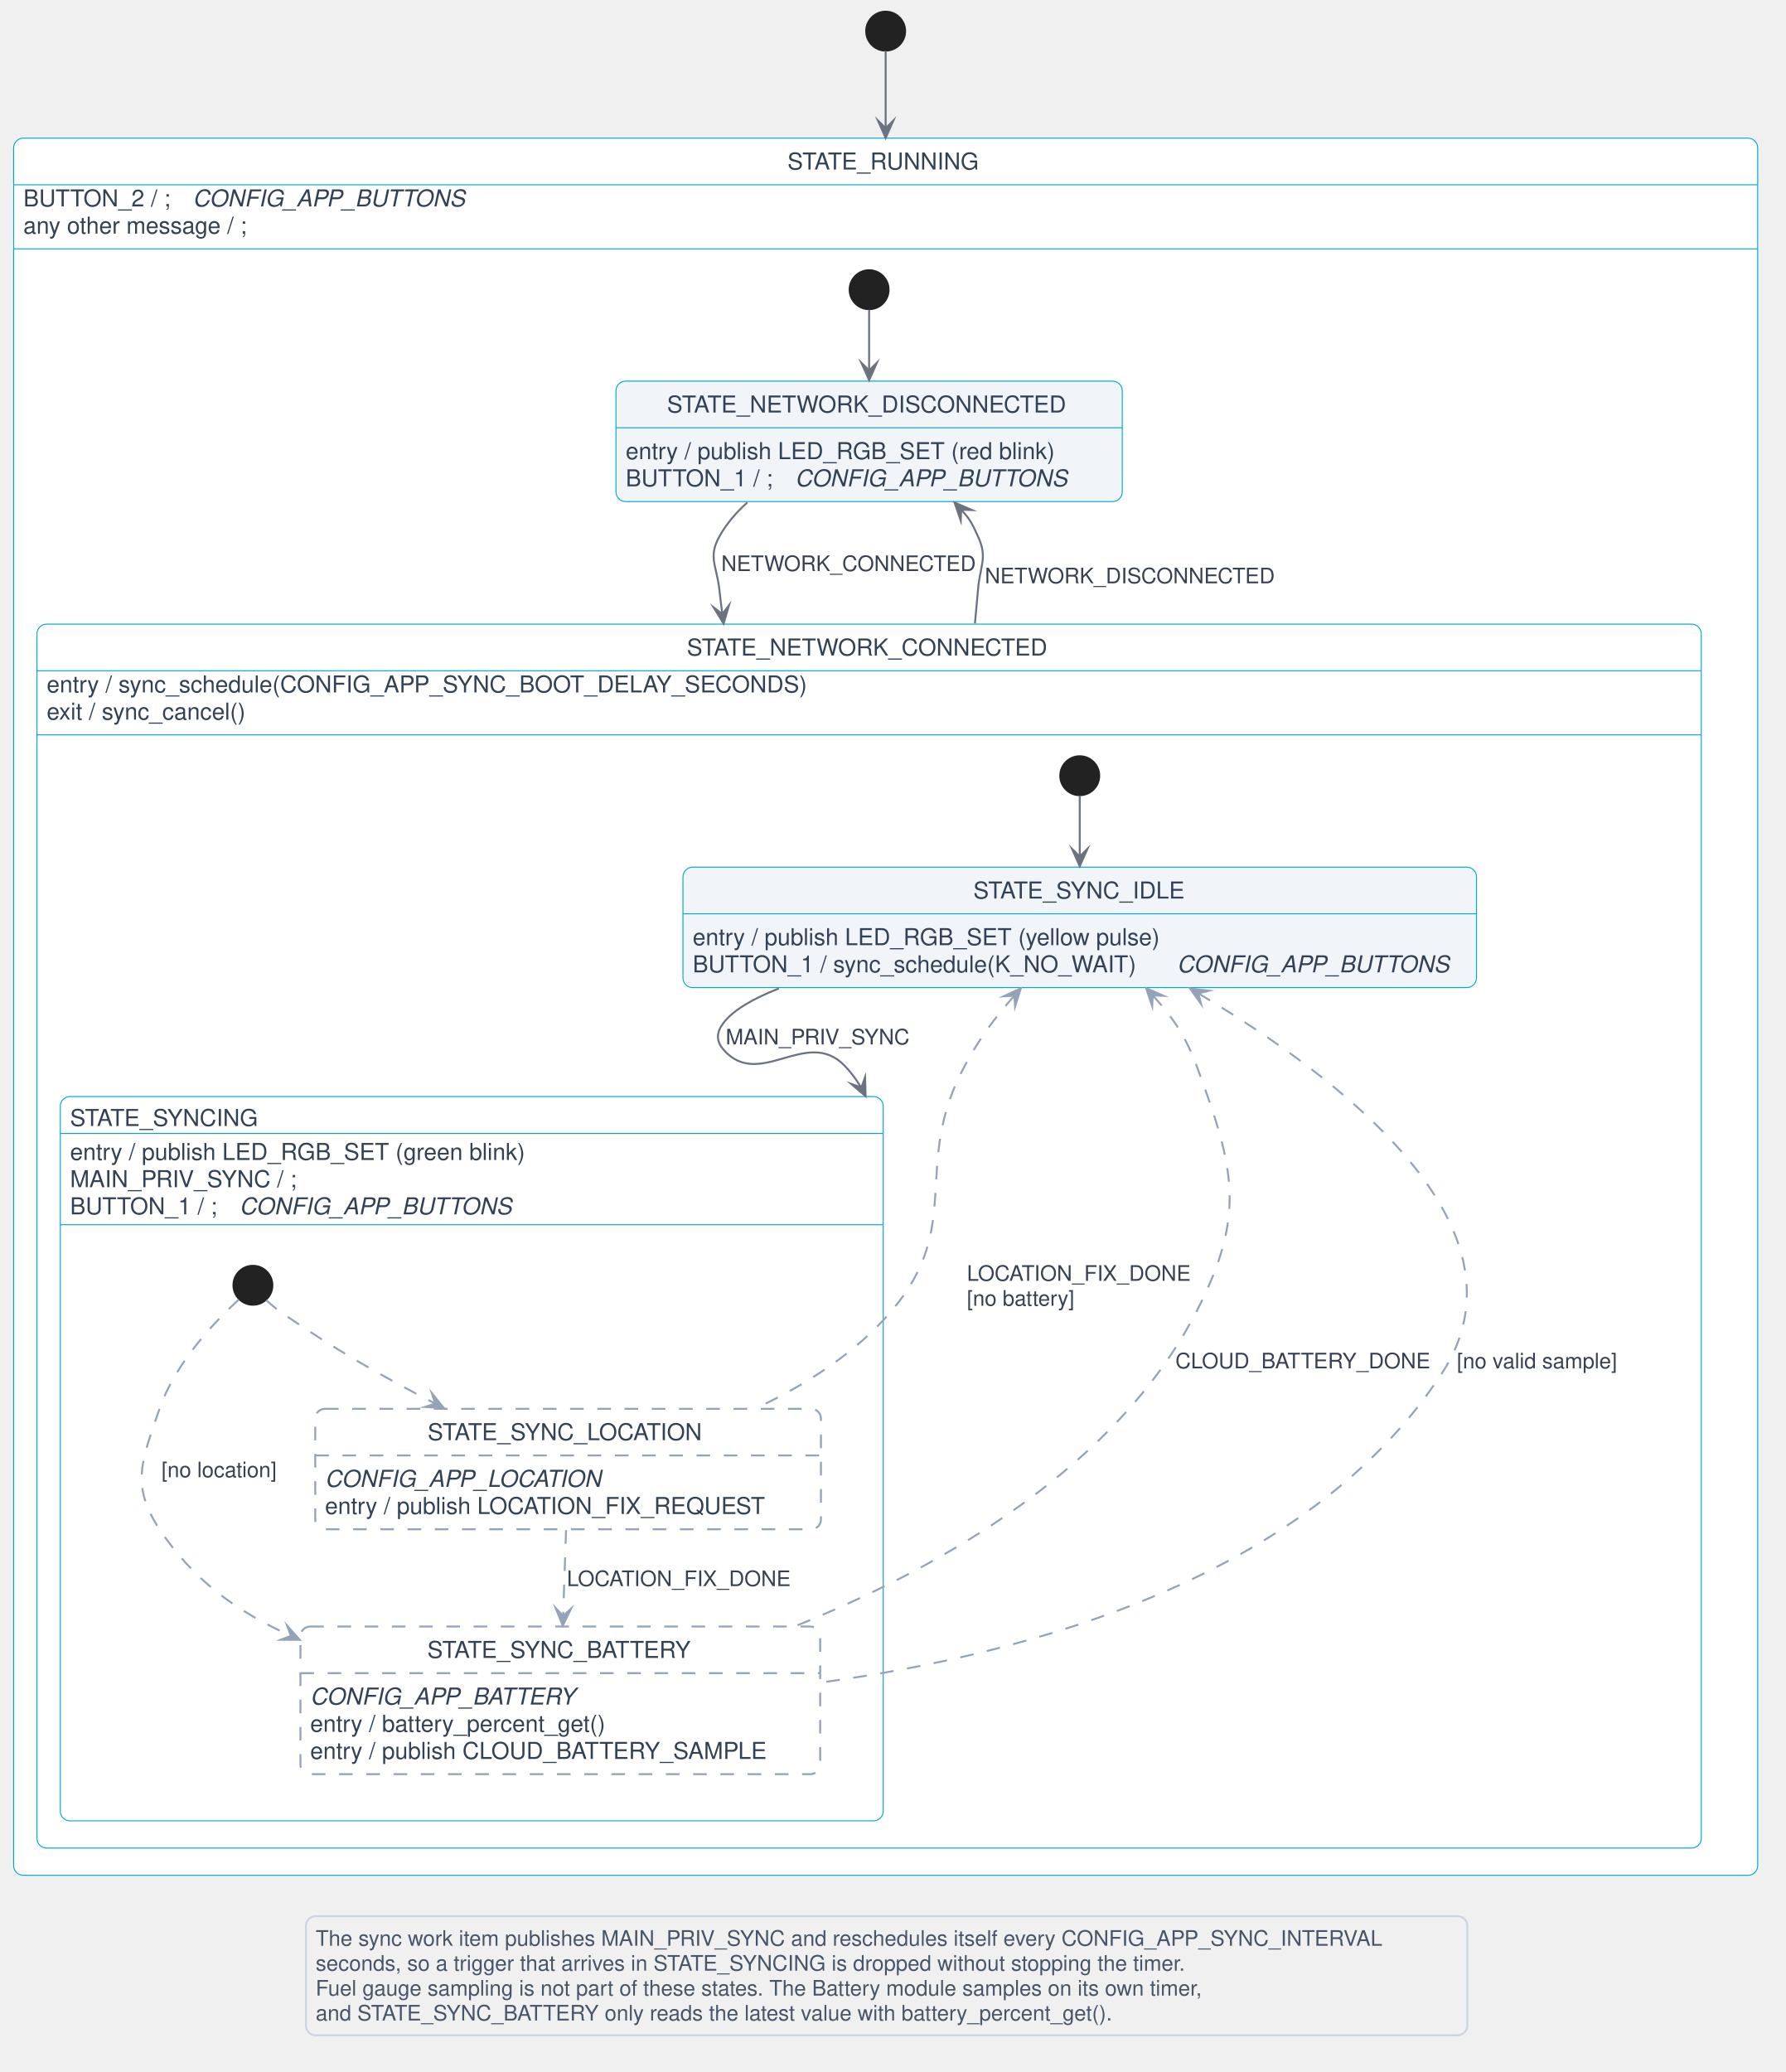
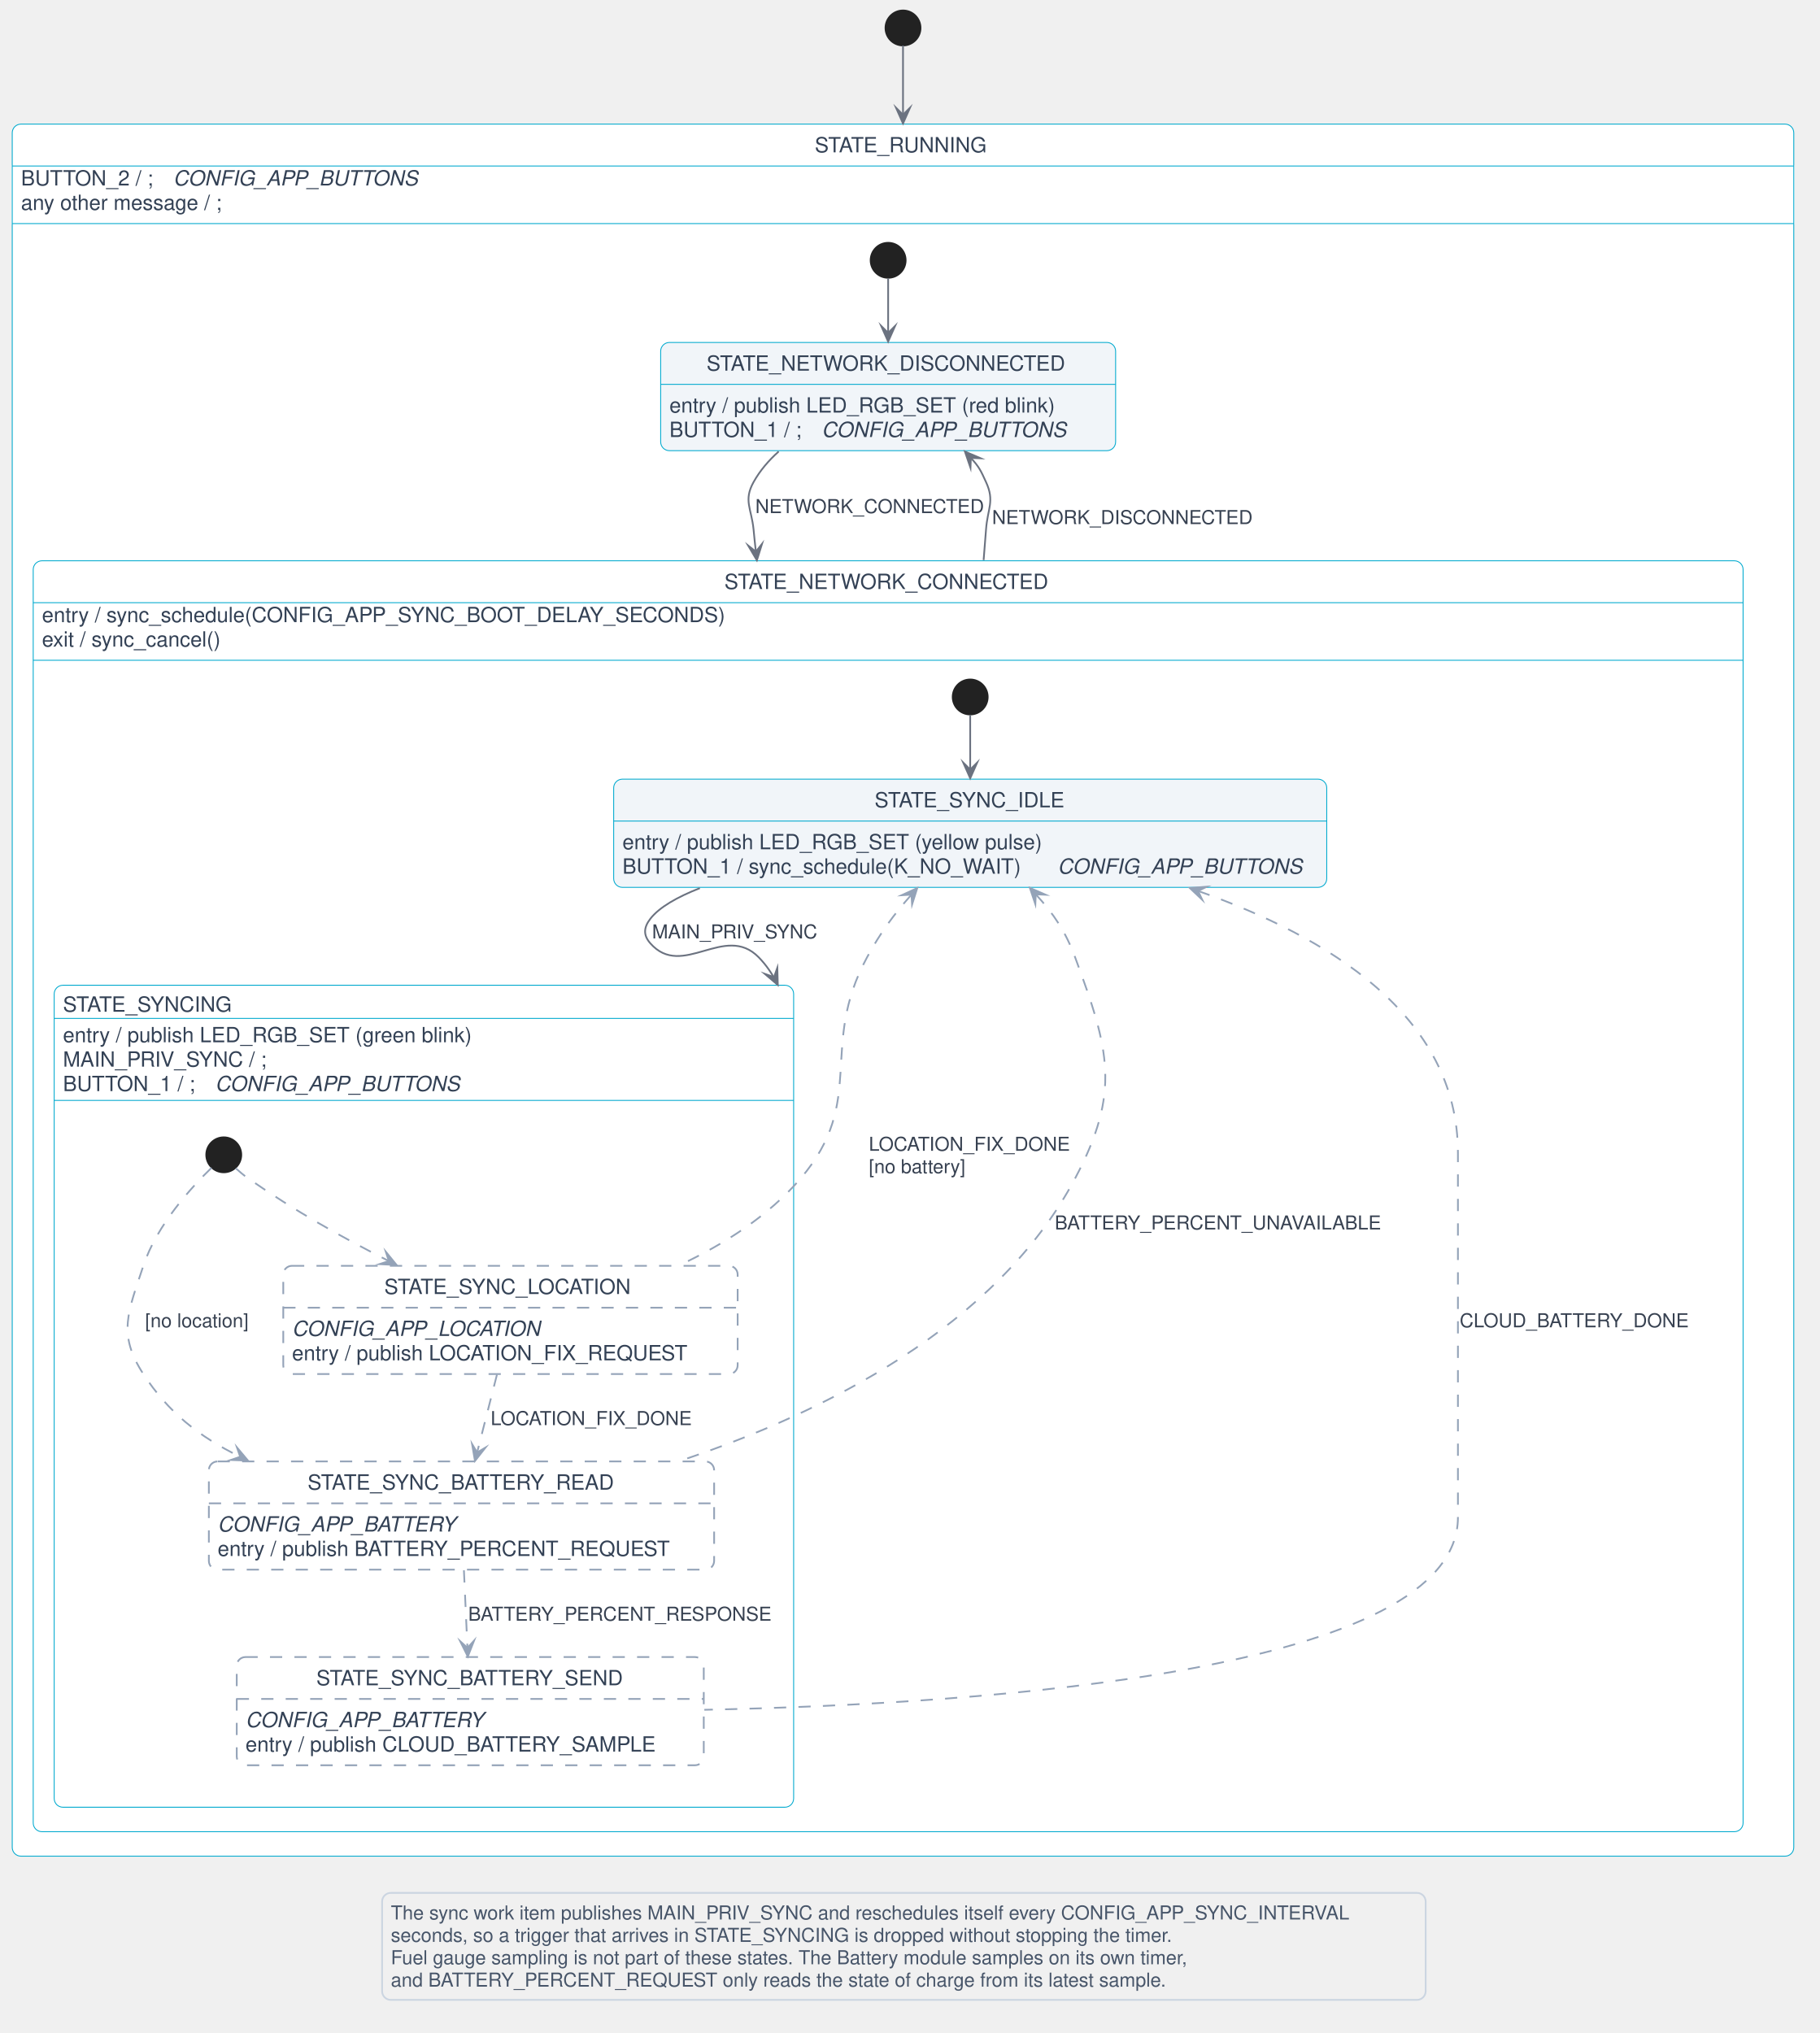
- <svg xmlns="http://www.w3.org/2000/svg" version="1.1" data-diagram-type="STATE" style="width:918px;height:1065px;background:#FFFFFF;" width="918px" height="1065px" viewBox="0 0 918 1065" zoomAndPan="magnify" preserveAspectRatio="none" contentStyleType="text/css">
+ <svg xmlns="http://www.w3.org/2000/svg" version="1.1" data-diagram-type="STATE" style="width:1041px;height:1163px;background:#FFFFFF;" width="1041px" height="1163px" viewBox="0 0 1041 1163" zoomAndPan="magnify" preserveAspectRatio="none" contentStyleType="text/css">
  <defs />
  <g font-family="sans-serif" lengthAdjust="spacing">
    <g class="entity" data-qualified-name="STATE_RUNNING" id="ent0001" data-source-line="104">
-       <path d="M12,71 L898.476,71 A5,5 0 0 1 903.476,76 L903.476,94.969 L7,94.969 L7,76 A5,5 0 0 1 12,71" fill="#FFF" />
-       <rect x="7" y="94.969" width="896.476" height="32.938" fill="#FFF" style="stroke:#FFF;stroke-width:1;" />
-       <path d="M7,127.906 L903.476,127.906 L903.476,958.903 A5,5 0 0 1 898.476,963.903 L12,963.903 A5,5 0 0 1 7,958.903 L7,127.906" fill="#FFF" />
-       <rect x="7" y="71" width="896.476" height="892.903" fill="none" style="stroke:#00A9CE;stroke-width:0.5;" rx="5" ry="5" />
-       <line x1="7" y1="94.969" x2="903.476" y2="94.969" style="stroke:#00A9CE;stroke-width:0.5;" />
-       <line x1="7" y1="127.906" x2="903.476" y2="127.906" style="stroke:#00A9CE;stroke-width:0.5;" />
-       <text x="404.76" y="87.139" fill="#334155" font-size="12" textLength="100.957" font-family="Helvetica">STATE_RUNNING</text>
+       <path d="M12,71 L1021.118,71 A5,5 0 0 1 1026.118,76 L1026.118,94.969 L7,94.969 L7,76 A5,5 0 0 1 12,71" fill="#FFF" />
+       <rect x="7" y="94.969" width="1019.118" height="32.938" fill="#FFF" style="stroke:#FFF;stroke-width:1;" />
+       <path d="M7,127.906 L1026.118,127.906 L1026.118,1056.843 A5,5 0 0 1 1021.118,1061.843 L12,1061.843 A5,5 0 0 1 7,1056.843 L7,127.906" fill="#FFF" />
+       <rect x="7" y="71" width="1019.118" height="990.843" fill="none" style="stroke:#00A9CE;stroke-width:0.5;" rx="5" ry="5" />
+       <line x1="7" y1="94.969" x2="1026.118" y2="94.969" style="stroke:#00A9CE;stroke-width:0.5;" />
+       <line x1="7" y1="127.906" x2="1026.118" y2="127.906" style="stroke:#00A9CE;stroke-width:0.5;" />
+       <text x="466.081" y="87.139" fill="#334155" font-size="12" textLength="100.957" font-family="Helvetica">STATE_RUNNING</text>
      <text x="12" y="106.107" fill="#334155" font-size="12" textLength="79.447" font-family="Helvetica">BUTTON_2 / ;</text>
      <text x="99.076" y="106.107" fill="#334155" font-size="12" textLength="138.938" font-style="italic" font-family="Helvetica">CONFIG_APP_BUTTONS</text>
      <text x="12" y="120.076" fill="#334155" font-size="12" textLength="131.303" font-family="Helvetica">any other message / ;</text>
      <g class="entity" data-qualified-name="STATE_RUNNING.STATE_NETWORK_DISCONNECTED" id="ent0002" data-source-line="105">
-         <rect x="316.61" y="195.906" width="260.252" height="61.906" fill="#F1F5F9" style="stroke:#00A9CE;stroke-width:0.5;" rx="5" ry="5" />
-         <line x1="316.61" y1="219.875" x2="576.862" y2="219.875" style="stroke:#00A9CE;stroke-width:0.5;" />
-         <text x="342.855" y="212.045" fill="#334155" font-size="12" textLength="207.762" font-family="Helvetica">STATE_NETWORK_DISCONNECTED</text>
-         <text x="321.61" y="236.014" fill="#334155" font-size="12" textLength="240.252" font-family="Helvetica">entry / publish LED_RGB_SET (red blink)</text>
-         <text x="321.61" y="249.982" fill="#334155" font-size="12" textLength="79.447" font-family="Helvetica">BUTTON_1 / ;</text>
-         <text x="408.686" y="249.982" fill="#334155" font-size="12" textLength="138.938" font-style="italic" font-family="Helvetica">CONFIG_APP_BUTTONS</text>
+         <rect x="377.93" y="195.906" width="260.252" height="61.906" fill="#F1F5F9" style="stroke:#00A9CE;stroke-width:0.5;" rx="5" ry="5" />
+         <line x1="377.93" y1="219.875" x2="638.182" y2="219.875" style="stroke:#00A9CE;stroke-width:0.5;" />
+         <text x="404.175" y="212.045" fill="#334155" font-size="12" textLength="207.762" font-family="Helvetica">STATE_NETWORK_DISCONNECTED</text>
+         <text x="382.93" y="236.014" fill="#334155" font-size="12" textLength="240.252" font-family="Helvetica">entry / publish LED_RGB_SET (red blink)</text>
+         <text x="382.93" y="249.982" fill="#334155" font-size="12" textLength="79.447" font-family="Helvetica">BUTTON_1 / ;</text>
+         <text x="470.006" y="249.982" fill="#334155" font-size="12" textLength="138.938" font-style="italic" font-family="Helvetica">CONFIG_APP_BUTTONS</text>
      </g>
      <g class="entity" data-qualified-name="STATE_RUNNING.STATE_NETWORK_CONNECTED" id="ent0003" data-source-line="109">
-         <path d="M24,320.806 L869.476,320.806 A5,5 0 0 1 874.476,325.806 L874.476,344.775 L19,344.775 L19,325.806 A5,5 0 0 1 24,320.806" fill="#FFF" />
-         <rect x="19" y="344.775" width="855.476" height="32.938" fill="#FFF" style="stroke:#FFF;stroke-width:1;" />
-         <path d="M19,377.713 L874.476,377.713 L874.476,944.903 A5,5 0 0 1 869.476,949.903 L24,949.903 A5,5 0 0 1 19,944.903 L19,377.713" fill="#FFF" />
-         <rect x="19" y="320.806" width="855.476" height="629.096" fill="none" style="stroke:#00A9CE;stroke-width:0.5;" rx="5" ry="5" />
-         <line x1="19" y1="344.775" x2="874.476" y2="344.775" style="stroke:#00A9CE;stroke-width:0.5;" />
-         <line x1="19" y1="377.713" x2="874.476" y2="377.713" style="stroke:#00A9CE;stroke-width:0.5;" />
-         <text x="353.055" y="336.945" fill="#334155" font-size="12" textLength="187.365" font-family="Helvetica">STATE_NETWORK_CONNECTED</text>
+         <path d="M24,320.806 L992.118,320.806 A5,5 0 0 1 997.118,325.806 L997.118,344.775 L19,344.775 L19,325.806 A5,5 0 0 1 24,320.806" fill="#FFF" />
+         <rect x="19" y="344.775" width="978.118" height="32.938" fill="#FFF" style="stroke:#FFF;stroke-width:1;" />
+         <path d="M19,377.713 L997.118,377.713 L997.118,1042.843 A5,5 0 0 1 992.118,1047.843 L24,1047.843 A5,5 0 0 1 19,1042.843 L19,377.713" fill="#FFF" />
+         <rect x="19" y="320.806" width="978.118" height="727.036" fill="none" style="stroke:#00A9CE;stroke-width:0.5;" rx="5" ry="5" />
+         <line x1="19" y1="344.775" x2="997.118" y2="344.775" style="stroke:#00A9CE;stroke-width:0.5;" />
+         <line x1="19" y1="377.713" x2="997.118" y2="377.713" style="stroke:#00A9CE;stroke-width:0.5;" />
+         <text x="414.376" y="336.945" fill="#334155" font-size="12" textLength="187.365" font-family="Helvetica">STATE_NETWORK_CONNECTED</text>
        <text x="24" y="355.914" fill="#334155" font-size="12" textLength="403.98" font-family="Helvetica">entry / sync_schedule(CONFIG_APP_SYNC_BOOT_DELAY_SECONDS)</text>
        <text x="24" y="369.882" fill="#334155" font-size="12" textLength="115.986" font-family="Helvetica">exit / sync_cancel()</text>
        <g class="cluster" data-qualified-name="STATE_RUNNING.STATE_NETWORK_CONNECTED.STATE_SYNCING" id="ent0005" data-source-line="114">
          <path d="M36,563.623 L449,563.623 A5,5 0 0 1 454,568.623 L454,582.591 L31,582.591 L31,568.623 A5,5 0 0 1 36,563.623" fill="#FFF" />
          <rect x="31" y="582.591" width="423" height="46.906" fill="#FFF" style="stroke:#FFF;stroke-width:1;" />
-           <path d="M31,629.498 L454,629.498 L454,930.903 A5,5 0 0 1 449,935.903 L36,935.903 A5,5 0 0 1 31,930.903 L31,629.498" fill="#FFF" />
-           <rect x="31" y="563.623" width="423" height="372.28" fill="none" style="stroke:#00A9CE;stroke-width:0.5;" rx="5" ry="5" />
+           <path d="M31,629.498 L454,629.498 L454,1028.843 A5,5 0 0 1 449,1033.843 L36,1033.843 A5,5 0 0 1 31,1028.843 L31,629.498" fill="#FFF" />
+           <rect x="31" y="563.623" width="423" height="470.22" fill="none" style="stroke:#00A9CE;stroke-width:0.5;" rx="5" ry="5" />
          <line x1="31" y1="582.591" x2="454" y2="582.591" style="stroke:#00A9CE;stroke-width:0.5;" />
          <line x1="31" y1="629.498" x2="454" y2="629.498" style="stroke:#00A9CE;stroke-width:0.5;" />
          <text x="36" y="578.761" fill="#334155" font-size="12" textLength="98.186" font-family="Helvetica">STATE_SYNCING</text>
          <text x="36" y="596.23" fill="#334155" font-size="12" textLength="255.24" font-family="Helvetica">entry / publish LED_RGB_SET (green blink)</text>
          <text x="36" y="610.199" fill="#334155" font-size="12" textLength="118.418" font-family="Helvetica">MAIN_PRIV_SYNC / ;</text>
          <text x="36" y="624.167" fill="#334155" font-size="12" textLength="79.447" font-family="Helvetica">BUTTON_1 / ;</text>
          <text x="123.076" y="624.167" fill="#334155" font-size="12" textLength="138.938" font-style="italic" font-family="Helvetica">CONFIG_APP_BUTTONS</text>
        </g>
        <g class="entity" data-qualified-name="STATE_RUNNING.STATE_NETWORK_CONNECTED.STATE_SYNCING.STATE_SYNC_LOCATION" id="ent0006" data-source-line="115">
          <rect x="162.04" y="724.123" width="259.93" height="61.906" fill="#FFF" style="stroke:#94A3B8;stroke-width:1;stroke-dasharray:7,7;" rx="5" ry="5" />
          <line x1="162.04" y1="748.091" x2="421.97" y2="748.091" style="stroke:#94A3B8;stroke-width:1;stroke-dasharray:7,7;" />
          <text x="219.814" y="740.261" fill="#334155" font-size="12" textLength="144.381" font-family="Helvetica">STATE_SYNC_LOCATION</text>
          <text x="167.04" y="764.23" fill="#334155" font-size="12" textLength="143.232" font-style="italic" font-family="Helvetica">CONFIG_APP_LOCATION</text>
          <text x="167.04" y="778.199" fill="#334155" font-size="12" textLength="239.93" font-family="Helvetica">entry / publish LOCATION_FIX_REQUEST</text>
        </g>
-         <g class="entity" data-qualified-name="STATE_RUNNING.STATE_NETWORK_CONNECTED.STATE_SYNCING.STATE_SYNC_BATTERY" id="ent0007" data-source-line="119">
-           <rect x="154.43" y="836.033" width="267.148" height="75.875" fill="#FFF" style="stroke:#94A3B8;stroke-width:1;stroke-dasharray:7,7;" rx="5" ry="5" />
-           <line x1="154.43" y1="860.001" x2="421.578" y2="860.001" style="stroke:#94A3B8;stroke-width:1;stroke-dasharray:7,7;" />
-           <text x="219.643" y="852.171" fill="#334155" font-size="12" textLength="136.723" font-family="Helvetica">STATE_SYNC_BATTERY</text>
-           <text x="159.43" y="876.14" fill="#334155" font-size="12" textLength="135.574" font-style="italic" font-family="Helvetica">CONFIG_APP_BATTERY</text>
-           <text x="159.43" y="890.109" fill="#334155" font-size="12" textLength="174.492" font-family="Helvetica">entry / battery_percent_get()</text>
-           <text x="159.43" y="904.077" fill="#334155" font-size="12" textLength="247.148" font-family="Helvetica">entry / publish CLOUD_BATTERY_SAMPLE</text>
+         <g class="entity" data-qualified-name="STATE_RUNNING.STATE_NETWORK_CONNECTED.STATE_SYNCING.STATE_SYNC_BATTERY_READ" id="ent0007" data-source-line="119">
+           <rect x="119.48" y="836.033" width="289.033" height="61.906" fill="#FFF" style="stroke:#94A3B8;stroke-width:1;stroke-dasharray:7,7;" rx="5" ry="5" />
+           <line x1="119.48" y1="860.001" x2="408.513" y2="860.001" style="stroke:#94A3B8;stroke-width:1;stroke-dasharray:7,7;" />
+           <text x="175.951" y="852.171" fill="#334155" font-size="12" textLength="176.092" font-family="Helvetica">STATE_SYNC_BATTERY_READ</text>
+           <text x="124.48" y="876.14" fill="#334155" font-size="12" textLength="135.574" font-style="italic" font-family="Helvetica">CONFIG_APP_BATTERY</text>
+           <text x="124.48" y="890.109" fill="#334155" font-size="12" textLength="269.033" font-family="Helvetica">entry / publish BATTERY_PERCENT_REQUEST</text>
        </g>
-         <g class="start_entity" data-qualified-name="STATE_RUNNING.STATE_NETWORK_CONNECTED.STATE_SYNCING..start.STATE_SYNCING" id="ent0008" data-source-line="124">
-           <ellipse cx="130" cy="660.623" rx="10" ry="10" fill="#222" style="stroke:#222;stroke-width:1;" />
+         <g class="entity" data-qualified-name="STATE_RUNNING.STATE_NETWORK_CONNECTED.STATE_SYNCING.STATE_SYNC_BATTERY_SEND" id="ent0008" data-source-line="123">
+           <rect x="135.43" y="947.933" width="267.148" height="61.906" fill="#FFF" style="stroke:#94A3B8;stroke-width:1;stroke-dasharray:7,7;" rx="5" ry="5" />
+           <line x1="135.43" y1="971.901" x2="402.578" y2="971.901" style="stroke:#94A3B8;stroke-width:1;stroke-dasharray:7,7;" />
+           <text x="180.935" y="964.071" fill="#334155" font-size="12" textLength="176.139" font-family="Helvetica">STATE_SYNC_BATTERY_SEND</text>
+           <text x="140.43" y="988.04" fill="#334155" font-size="12" textLength="135.574" font-style="italic" font-family="Helvetica">CONFIG_APP_BATTERY</text>
+           <text x="140.43" y="1002.009" fill="#334155" font-size="12" textLength="247.148" font-family="Helvetica">entry / publish CLOUD_BATTERY_SAMPLE</text>
+         </g>
+         <g class="start_entity" data-qualified-name="STATE_RUNNING.STATE_NETWORK_CONNECTED.STATE_SYNCING..start.STATE_SYNCING" id="ent0009" data-source-line="127">
+           <ellipse cx="128" cy="660.623" rx="10" ry="10" fill="#222" style="stroke:#222;stroke-width:1;" />
        </g>
        <g class="entity" data-qualified-name="STATE_RUNNING.STATE_NETWORK_CONNECTED.STATE_SYNC_IDLE" id="ent0004" data-source-line="110">
-           <rect x="351.05" y="445.713" width="407.902" height="61.906" fill="#F1F5F9" style="stroke:#00A9CE;stroke-width:0.5;" rx="5" ry="5" />
-           <line x1="351.05" y1="469.681" x2="758.952" y2="469.681" style="stroke:#00A9CE;stroke-width:0.5;" />
-           <text x="500.292" y="461.851" fill="#334155" font-size="12" textLength="109.418" font-family="Helvetica">STATE_SYNC_IDLE</text>
-           <text x="356.05" y="485.82" fill="#334155" font-size="12" textLength="261.979" font-family="Helvetica">entry / publish LED_RGB_SET (yellow pulse)</text>
-           <text x="356.05" y="499.789" fill="#334155" font-size="12" textLength="241.336" font-family="Helvetica">BUTTON_1 / sync_schedule(K_NO_WAIT)</text>
-           <text x="605.015" y="499.789" fill="#334155" font-size="12" textLength="138.938" font-style="italic" font-family="Helvetica">CONFIG_APP_BUTTONS</text>
+           <rect x="351.05" y="445.722" width="407.902" height="61.906" fill="#F1F5F9" style="stroke:#00A9CE;stroke-width:0.5;" rx="5" ry="5" />
+           <line x1="351.05" y1="469.691" x2="758.952" y2="469.691" style="stroke:#00A9CE;stroke-width:0.5;" />
+           <text x="500.292" y="461.861" fill="#334155" font-size="12" textLength="109.418" font-family="Helvetica">STATE_SYNC_IDLE</text>
+           <text x="356.05" y="485.83" fill="#334155" font-size="12" textLength="261.979" font-family="Helvetica">entry / publish LED_RGB_SET (yellow pulse)</text>
+           <text x="356.05" y="499.799" fill="#334155" font-size="12" textLength="241.336" font-family="Helvetica">BUTTON_1 / sync_schedule(K_NO_WAIT)</text>
+           <text x="605.015" y="499.799" fill="#334155" font-size="12" textLength="138.938" font-style="italic" font-family="Helvetica">CONFIG_APP_BUTTONS</text>
        </g>
-         <g class="start_entity" data-qualified-name="STATE_RUNNING.STATE_NETWORK_CONNECTED..start.STATE_NETWORK_CONNECTED" id="ent0012" data-source-line="133">
+         <g class="start_entity" data-qualified-name="STATE_RUNNING.STATE_NETWORK_CONNECTED..start.STATE_NETWORK_CONNECTED" id="ent0014" data-source-line="137">
          <ellipse cx="555" cy="398.713" rx="10" ry="10" fill="#222" style="stroke:#222;stroke-width:1;" />
        </g>
-         <g class="link" data-entity-1="ent0008" data-entity-2="ent0006" id="lnk9" data-source-line="124" data-link-type="dependency">
-           <path d="M136.85,668.323 C139.05,670.303 141.55,672.403 144,674.123 C170.29,692.583 196.874,707.646 223.704,721.446" style="stroke:#94A3B8;stroke-width:1;stroke-dasharray:7,7;" fill="none" id="*start*STATE_SYNCING-to-STATE_SYNC_LOCATION" />
-           <polygon points="228.15,723.733,221.976,716.059,223.704,721.446,218.317,723.173,228.15,723.733" fill="#94A3B8" style="stroke:#94A3B8;stroke-width:1;stroke-linejoin:miter;stroke-miterlimit:10;" />
+         <g class="link" data-entity-1="ent0009" data-entity-2="ent0006" id="lnk10" data-source-line="127" data-link-type="dependency">
+           <path d="M134.85,668.333 C137.04,670.313 139.54,672.412 142,674.123 C168.5,692.613 195.31,707.651 222.43,721.401" style="stroke:#94A3B8;stroke-width:1;stroke-dasharray:7,7;" fill="none" id="*start*STATE_SYNCING-to-STATE_SYNC_LOCATION" />
+           <polygon points="226.89,723.662,220.672,716.025,222.43,721.401,217.054,723.16,226.89,723.662" fill="#94A3B8" style="stroke:#94A3B8;stroke-width:1;stroke-linejoin:miter;stroke-miterlimit:10;" />
        </g>
-         <g class="link" data-entity-1="ent0008" data-entity-2="ent0007" id="lnk10" data-source-line="125" data-link-type="dependency">
-           <path d="M122.67,668.013 C111.35,678.423 90.1,700.283 82,724.123 C73.15,750.173 66.79,763.103 82,786.033 C99.17,811.903 121.16,828.051 149.56,840.831" style="stroke:#94A3B8;stroke-width:1;stroke-dasharray:7,7;" fill="none" id="*start*STATE_SYNCING-to-STATE_SYNC_BATTERY" />
-           <polygon points="154.12,842.883,147.554,835.542,149.56,840.831,144.271,842.837,154.12,842.883" fill="#94A3B8" style="stroke:#94A3B8;stroke-width:1;stroke-linejoin:miter;stroke-miterlimit:10;" />
+         <g class="link" data-entity-1="ent0009" data-entity-2="ent0007" id="lnk11" data-source-line="128" data-link-type="dependency">
+           <path d="M120.97,668.083 C110.11,678.593 89.73,700.573 82,724.123 C73.42,750.263 66.96,762.993 82,786.033 C96.34,807.993 113.721,821.761 137.381,833.361" style="stroke:#94A3B8;stroke-width:1;stroke-dasharray:7,7;" fill="none" id="*start*STATE_SYNCING-to-STATE_SYNC_BATTERY_READ" />
+           <polygon points="141.87,835.563,135.55,828.009,137.381,833.361,132.028,835.192,141.87,835.563" fill="#94A3B8" style="stroke:#94A3B8;stroke-width:1;stroke-linejoin:miter;stroke-miterlimit:10;" />
          <text x="83" y="759.283" fill="#374151" font-size="11" textLength="69.427" font-family="Helvetica">[no location]</text>
        </g>
-         <g class="link" data-entity-1="ent0006" data-entity-2="ent0007" id="lnk11" data-source-line="127" data-link-type="dependency">
-           <path d="M290.96,786.483 C290.45,801.503 289.99,814.755 289.45,830.615" style="stroke:#94A3B8;stroke-width:1;stroke-dasharray:7,7;" fill="none" id="STATE_SYNC_LOCATION-to-STATE_SYNC_BATTERY" />
-           <polygon points="289.28,835.613,293.584,826.754,289.45,830.615,285.589,826.482,289.28,835.613" fill="#94A3B8" style="stroke:#94A3B8;stroke-width:1;stroke-linejoin:miter;stroke-miterlimit:10;" />
-           <text x="291.36" y="815.243" fill="#374151" font-size="11" textLength="117.256" font-family="Helvetica">LOCATION_FIX_DONE</text>
+         <g class="link" data-entity-1="ent0006" data-entity-2="ent0007" id="lnk12" data-source-line="130" data-link-type="dependency">
+           <path d="M284.27,786.402 C280.36,801.773 276.843,815.547 272.933,830.917" style="stroke:#94A3B8;stroke-width:1;stroke-dasharray:7,7;" fill="none" id="STATE_SYNC_LOCATION-to-STATE_SYNC_BATTERY_READ" />
+           <polygon points="271.7,835.762,277.795,828.026,272.933,830.917,270.042,826.054,271.7,835.762" fill="#94A3B8" style="stroke:#94A3B8;stroke-width:1;stroke-linejoin:miter;stroke-miterlimit:10;" />
+           <text x="280.68" y="815.243" fill="#374151" font-size="11" textLength="117.256" font-family="Helvetica">LOCATION_FIX_DONE</text>
        </g>
-         <g class="link" data-entity-1="ent0012" data-entity-2="ent0004" id="lnk13" data-source-line="133" data-link-type="dependency">
-           <path d="M555,409.033 C555,418.063 555,427.263 555,440.243" style="stroke:#6B7280;stroke-width:1;" fill="none" id="*start*STATE_NETWORK_CONNECTED-to-STATE_SYNC_IDLE" />
-           <polygon points="555,445.243,559,436.243,555,440.243,551,436.243,555,445.243" fill="#6B7280" style="stroke:#6B7280;stroke-width:1;stroke-linejoin:miter;stroke-miterlimit:10;" />
+         <g class="link" data-entity-1="ent0007" data-entity-2="ent0008" id="lnk13" data-source-line="131" data-link-type="dependency">
+           <path d="M265.38,898.303 C266.08,913.683 266.706,927.308 267.396,942.668" style="stroke:#94A3B8;stroke-width:1;stroke-dasharray:7,7;" fill="none" id="STATE_SYNC_BATTERY_READ-to-STATE_SYNC_BATTERY_SEND" />
+           <polygon points="267.62,947.662,271.212,938.492,267.396,942.668,263.22,938.851,267.62,947.662" fill="#94A3B8" style="stroke:#94A3B8;stroke-width:1;stroke-linejoin:miter;stroke-miterlimit:10;" />
+           <text x="267.8" y="927.143" fill="#374151" font-size="11" textLength="170.656" font-family="Helvetica">BATTERY_PERCENT_RESPONSE</text>
        </g>
-         <g class="link" data-entity-1="ent0004" data-entity-2="ent0005" id="lnk14" data-source-line="135" data-link-type="dependency">
-           <path d="M400.35,508.073 C387.26,513.213 377.07,519.053 372,525.623 C368.2,530.543 367.89,534.953 372,539.623 C390.35,560.483 414.57,527.763 434,547.623 C438.309,552.025 441.739,557.04 444.441,562.45 C444.61,562.788 442.618,558.617 442.781,558.958" style="stroke:#6B7280;stroke-width:1;" fill="none" id="STATE_SYNC_IDLE-to-STATE_SYNCING" />
+         <g class="link" data-entity-1="ent0014" data-entity-2="ent0004" id="lnk15" data-source-line="137" data-link-type="dependency">
+           <path d="M555,409.033 C555,418.063 555,427.262 555,440.242" style="stroke:#6B7280;stroke-width:1;" fill="none" id="*start*STATE_NETWORK_CONNECTED-to-STATE_SYNC_IDLE" />
+           <polygon points="555,445.242,559,436.242,555,440.242,551,436.242,555,445.242" fill="#6B7280" style="stroke:#6B7280;stroke-width:1;stroke-linejoin:miter;stroke-miterlimit:10;" />
+         </g>
+         <g class="link" data-entity-1="ent0004" data-entity-2="ent0005" id="lnk16" data-source-line="139" data-link-type="dependency">
+           <path d="M400.35,508.073 C387.26,513.213 377.07,519.063 372,525.623 C368.2,530.553 367.89,534.953 372,539.623 C390.35,560.493 414.57,527.762 434,547.623 C438.309,552.025 441.739,557.04 444.441,562.45 C444.61,562.788 442.618,558.617 442.781,558.958" style="stroke:#6B7280;stroke-width:1;" fill="none" id="STATE_SYNC_IDLE-to-STATE_SYNCING" />
          <polygon points="444.94,563.469,444.663,553.624,442.781,558.958,437.446,557.077,444.94,563.469" fill="#6B7280" style="stroke:#6B7280;stroke-width:1;stroke-linejoin:miter;stroke-miterlimit:10;" />
          <text x="373" y="536.833" fill="#374151" font-size="11" textLength="94.145" font-family="Helvetica">MAIN_PRIV_SYNC</text>
        </g>
-         <g class="link" data-entity-1="ent0004" data-entity-2="ent0006" id="lnk16" data-source-line="136" data-link-type="dependency">
-           <path d="M521.397,511.778 C511.127,523.388 503.64,533.513 496,547.623 C468.05,599.243 496.13,629.483 458,674.123 C439.72,695.523 414.39,711.663 389.02,723.623" style="stroke:#94A3B8;stroke-width:1;stroke-dasharray:7,7;" fill="none" id="STATE_SYNC_IDLE-backto-STATE_SYNC_LOCATION" />
-           <polygon points="524.71,508.033,515.751,512.123,521.397,511.778,521.743,517.424,524.71,508.033" fill="#94A3B8" style="stroke:#94A3B8;stroke-width:1;stroke-linejoin:miter;stroke-miterlimit:10;" />
+         <g class="link" data-entity-1="ent0004" data-entity-2="ent0006" id="lnk18" data-source-line="140" data-link-type="dependency">
+           <path d="M521.399,511.779 C511.129,523.399 503.64,533.512 496,547.623 C468.05,599.243 496.13,629.483 458,674.123 C439.72,695.533 414.39,711.662 389.02,723.623" style="stroke:#94A3B8;stroke-width:1;stroke-dasharray:7,7;" fill="none" id="STATE_SYNC_IDLE-backto-STATE_SYNC_LOCATION" />
+           <polygon points="524.71,508.033,515.753,512.127,521.399,511.779,521.747,517.425,524.71,508.033" fill="#94A3B8" style="stroke:#94A3B8;stroke-width:1;stroke-linejoin:miter;stroke-miterlimit:10;" />
          <text x="497" y="658.333" fill="#374151" font-size="11" textLength="117.256" font-family="Helvetica">LOCATION_FIX_DONE</text>
          <text x="497" y="671.138" fill="#374151" font-size="11" textLength="65.93" font-family="Helvetica">[no battery]</text>
        </g>
-         <g class="link" data-entity-1="ent0004" data-entity-2="ent0007" id="lnk18" data-source-line="137" data-link-type="dependency">
-           <path d="M592.507,511.599 C602.867,522.909 609.56,532.913 615,547.623 C634.51,600.353 640.76,624.143 615,674.123 C573.68,754.293 484.23,805.353 409.32,835.633" style="stroke:#94A3B8;stroke-width:1;stroke-dasharray:7,7;" fill="none" id="STATE_SYNC_IDLE-backto-STATE_SYNC_BATTERY" />
+         <g class="link" data-entity-1="ent0004" data-entity-2="ent0007" id="lnk20" data-source-line="141" data-link-type="dependency">
+           <path d="M592.507,511.599 C602.867,522.909 609.56,532.923 615,547.623 C634.51,600.353 641.32,624.443 615,674.123 C569.97,759.113 470.93,808.303 389.49,835.543" style="stroke:#94A3B8;stroke-width:1;stroke-dasharray:7,7;" fill="none" id="STATE_SYNC_IDLE-backto-STATE_SYNC_BATTERY_READ" />
          <polygon points="589.13,507.913,592.26,517.251,592.507,511.599,598.159,511.847,589.13,507.913" fill="#94A3B8" style="stroke:#94A3B8;stroke-width:1;stroke-linejoin:miter;stroke-miterlimit:10;" />
-           <text x="604.16" y="703.333" fill="#374151" font-size="11" textLength="132.118" font-family="Helvetica">CLOUD_BATTERY_DONE</text>
+           <text x="603.34" y="703.333" fill="#374151" font-size="11" textLength="188.004" font-family="Helvetica">BATTERY_PERCENT_UNAVAILABLE</text>
        </g>
-         <g class="link" data-entity-1="ent0004" data-entity-2="ent0007" id="lnk20" data-source-line="138" data-link-type="dependency">
-           <path d="M615.989,510.615 C687.329,552.975 790.58,630.533 741,706.123 C672.22,810.973 529.09,850.253 422.02,864.793" style="stroke:#94A3B8;stroke-width:1;stroke-dasharray:7,7;" fill="none" id="STATE_SYNC_IDLE-backto-STATE_SYNC_BATTERY-1" />
-           <polygon points="611.69,508.063,617.386,516.097,615.989,510.615,621.471,509.218,611.69,508.063" fill="#94A3B8" style="stroke:#94A3B8;stroke-width:1;stroke-linejoin:miter;stroke-miterlimit:10;" />
-           <text x="748.86" y="703.333" fill="#374151" font-size="11" textLength="95.616" font-family="Helvetica">[no valid sample]</text>
+         <g class="link" data-entity-1="ent0004" data-entity-2="ent0008" id="lnk22" data-source-line="142" data-link-type="dependency">
+           <path d="M685.334,509.67 C759.394,535.87 834,580.693 834,659.623 C834,659.623 834,659.623 834,867.983 C834,955.423 569.98,974.673 402.9,978.103" style="stroke:#94A3B8;stroke-width:1;stroke-dasharray:7,7;" fill="none" id="STATE_SYNC_IDLE-backto-STATE_SYNC_BATTERY_SEND" />
+           <polygon points="680.62,508.002,687.771,514.775,685.334,509.67,690.439,507.233,680.62,508.002" fill="#94A3B8" style="stroke:#94A3B8;stroke-width:1;stroke-linejoin:miter;stroke-miterlimit:10;" />
+           <text x="835" y="759.283" fill="#374151" font-size="11" textLength="132.118" font-family="Helvetica">CLOUD_BATTERY_DONE</text>
        </g>
      </g>
-       <g class="start_entity" data-qualified-name="STATE_RUNNING..start.STATE_RUNNING" id="ent0021" data-source-line="143">
-         <ellipse cx="446.74" cy="148.906" rx="10" ry="10" fill="#222" style="stroke:#222;stroke-width:1;" />
+       <g class="start_entity" data-qualified-name="STATE_RUNNING..start.STATE_RUNNING" id="ent0023" data-source-line="147">
+         <ellipse cx="508.06" cy="148.906" rx="10" ry="10" fill="#222" style="stroke:#222;stroke-width:1;" />
      </g>
-       <g class="link" data-entity-1="ent0021" data-entity-2="ent0002" id="lnk22" data-source-line="143" data-link-type="dependency">
-         <path d="M446.74,159.216 C446.74,168.246 446.74,177.456 446.74,190.426" style="stroke:#6B7280;stroke-width:1;" fill="none" id="*start*STATE_RUNNING-to-STATE_NETWORK_DISCONNECTED" />
-         <polygon points="446.74,195.426,450.74,186.426,446.74,190.426,442.74,186.426,446.74,195.426" fill="#6B7280" style="stroke:#6B7280;stroke-width:1;stroke-linejoin:miter;stroke-miterlimit:10;" />
+       <g class="link" data-entity-1="ent0023" data-entity-2="ent0002" id="lnk24" data-source-line="147" data-link-type="dependency">
+         <path d="M508.06,159.216 C508.06,168.246 508.06,177.456 508.06,190.426" style="stroke:#6B7280;stroke-width:1;" fill="none" id="*start*STATE_RUNNING-to-STATE_NETWORK_DISCONNECTED" />
+         <polygon points="508.06,195.426,512.06,186.426,508.06,190.426,504.06,186.426,508.06,195.426" fill="#6B7280" style="stroke:#6B7280;stroke-width:1;stroke-linejoin:miter;stroke-miterlimit:10;" />
      </g>
-       <g class="link" data-entity-1="ent0002" data-entity-2="ent0003" id="lnk23" data-source-line="145" data-link-type="dependency">
-         <path d="M384.11,258.296 C378.41,263.386 373.41,269.206 369.74,275.806 C363.91,286.296 368.37,290.886 369.74,302.806 C370.41,308.676 370.485,309.641 371.285,315.601" style="stroke:#6B7280;stroke-width:1;" fill="none" id="STATE_NETWORK_DISCONNECTED-to-STATE_NETWORK_CONNECTED" />
-         <polygon points="371.95,320.556,374.717,311.104,371.285,315.601,366.788,312.168,371.95,320.556" fill="#6B7280" style="stroke:#6B7280;stroke-width:1;stroke-linejoin:miter;stroke-miterlimit:10;" />
-         <text x="370.74" y="293.517" fill="#374151" font-size="11" textLength="131.355" font-family="Helvetica">NETWORK_CONNECTED</text>
+       <g class="link" data-entity-1="ent0002" data-entity-2="ent0003" id="lnk25" data-source-line="149" data-link-type="dependency">
+         <path d="M445.43,258.296 C439.73,263.386 434.73,269.206 431.06,275.806 C425.23,286.296 429.86,290.866 431.06,302.806 C431.65,308.676 431.704,309.62 432.394,315.57" style="stroke:#6B7280;stroke-width:1;" fill="none" id="STATE_NETWORK_DISCONNECTED-to-STATE_NETWORK_CONNECTED" />
+         <polygon points="432.97,320.536,435.907,311.135,432.394,315.57,427.96,312.057,432.97,320.536" fill="#6B7280" style="stroke:#6B7280;stroke-width:1;stroke-linejoin:miter;stroke-miterlimit:10;" />
+         <text x="432.06" y="293.517" fill="#374151" font-size="11" textLength="131.355" font-family="Helvetica">NETWORK_CONNECTED</text>
      </g>
-       <g class="link" data-entity-1="ent0002" data-entity-2="ent0003" id="lnk25" data-source-line="146" data-link-type="dependency">
-         <path d="M494.051,261.962 C498.931,267.222 499.79,269.416 502.74,275.806 C507.76,286.706 503.74,290.856 502.74,302.806 C502.25,308.626 501.72,314.496 501.14,320.406" style="stroke:#6B7280;stroke-width:1;" fill="none" id="STATE_NETWORK_DISCONNECTED-backto-STATE_NETWORK_CONNECTED" />
-         <polygon points="490.65,258.296,493.839,267.615,494.051,261.962,499.704,262.174,490.65,258.296" fill="#6B7280" style="stroke:#6B7280;stroke-width:1;stroke-linejoin:miter;stroke-miterlimit:10;" />
-         <text x="506.21" y="287.017" fill="#374151" font-size="11" font-family="Helvetica"> </text>
-         <text x="506.21" y="299.821" fill="#374151" font-size="11" textLength="150.052" font-family="Helvetica">NETWORK_DISCONNECTED</text>
+       <g class="link" data-entity-1="ent0002" data-entity-2="ent0003" id="lnk27" data-source-line="150" data-link-type="dependency">
+         <path d="M555.371,261.962 C560.251,267.222 561.12,269.416 564.06,275.806 C569.08,286.706 564.94,290.846 564.06,302.806 C563.63,308.636 563.17,314.506 562.67,320.416" style="stroke:#6B7280;stroke-width:1;" fill="none" id="STATE_NETWORK_DISCONNECTED-backto-STATE_NETWORK_CONNECTED" />
+         <polygon points="551.97,258.296,555.159,267.615,555.371,261.962,561.024,262.174,551.97,258.296" fill="#6B7280" style="stroke:#6B7280;stroke-width:1;stroke-linejoin:miter;stroke-miterlimit:10;" />
+         <text x="567.5" y="287.017" fill="#374151" font-size="11" font-family="Helvetica"> </text>
+         <text x="567.5" y="299.821" fill="#374151" font-size="11" textLength="150.052" font-family="Helvetica">NETWORK_DISCONNECTED</text>
      </g>
    </g>
-     <g class="start_entity" data-qualified-name=".start." id="ent0026" data-source-line="151">
-       <ellipse cx="455.24" cy="16" rx="10" ry="10" fill="#222" style="stroke:#222;stroke-width:1;" />
+     <g class="start_entity" data-qualified-name=".start." id="ent0028" data-source-line="155">
+       <ellipse cx="516.56" cy="16" rx="10" ry="10" fill="#222" style="stroke:#222;stroke-width:1;" />
    </g>
-     <g class="link" data-entity-1="ent0026" data-entity-2="ent0001" id="lnk27" data-source-line="151" data-link-type="dependency">
-       <path d="M455.24,26.09 C455.24,35.22 455.24,45.78 455.24,65.9" style="stroke:#6B7280;stroke-width:1;" fill="none" id="*start*-to-STATE_RUNNING" />
-       <polygon points="455.24,70.9,459.24,61.9,455.24,65.9,451.24,61.9,455.24,70.9" fill="#6B7280" style="stroke:#6B7280;stroke-width:1;stroke-linejoin:miter;stroke-miterlimit:10;" />
+     <g class="link" data-entity-1="ent0028" data-entity-2="ent0001" id="lnk29" data-source-line="155" data-link-type="dependency">
+       <path d="M516.56,26.06 C516.56,35.11 516.56,45.56 516.56,65.63" style="stroke:#6B7280;stroke-width:1;" fill="none" id="*start*-to-STATE_RUNNING" />
+       <polygon points="516.56,70.63,520.56,61.63,516.56,65.63,512.56,61.63,516.56,70.63" fill="#6B7280" style="stroke:#6B7280;stroke-width:1;stroke-linejoin:miter;stroke-miterlimit:10;" />
    </g>
-     <g class="legend" data-source-line="153">
-       <rect x="157.256" y="984.903" width="596.964" height="61.219" fill="none" style="stroke:#CBD5E1;stroke-width:1;" rx="5" ry="5" />
-       <text x="162.256" y="1000.113" fill="#475569" font-size="11" textLength="586.964" font-family="Helvetica">The sync work item publishes MAIN_PRIV_SYNC and reschedules itself every CONFIG_APP_SYNC_INTERVAL</text>
-       <text x="162.256" y="1012.918" fill="#475569" font-size="11" textLength="505.243" font-family="Helvetica">seconds, so a trigger that arrives in STATE_SYNCING is dropped without stopping the timer.</text>
-       <text x="162.256" y="1025.722" fill="#475569" font-size="11" textLength="521.845" font-family="Helvetica">Fuel gauge sampling is not part of these states. The Battery module samples on its own timer,</text>
-       <text x="162.256" y="1038.527" fill="#475569" font-size="11" textLength="454.029" font-family="Helvetica">and STATE_SYNC_BATTERY only reads the latest value with battery_percent_get().</text>
+     <g class="legend" data-source-line="157">
+       <rect x="218.577" y="1082.843" width="596.964" height="61.219" fill="none" style="stroke:#CBD5E1;stroke-width:1;" rx="5" ry="5" />
+       <text x="223.577" y="1098.053" fill="#475569" font-size="11" textLength="586.964" font-family="Helvetica">The sync work item publishes MAIN_PRIV_SYNC and reschedules itself every CONFIG_APP_SYNC_INTERVAL</text>
+       <text x="223.577" y="1110.858" fill="#475569" font-size="11" textLength="505.243" font-family="Helvetica">seconds, so a trigger that arrives in STATE_SYNCING is dropped without stopping the timer.</text>
+       <text x="223.577" y="1123.662" fill="#475569" font-size="11" textLength="521.845" font-family="Helvetica">Fuel gauge sampling is not part of these states. The Battery module samples on its own timer,</text>
+       <text x="223.577" y="1136.467" fill="#475569" font-size="11" textLength="484.655" font-family="Helvetica">and BATTERY_PERCENT_REQUEST only reads the state of charge from its latest sample.</text>
    </g>
  </g>
</svg>
